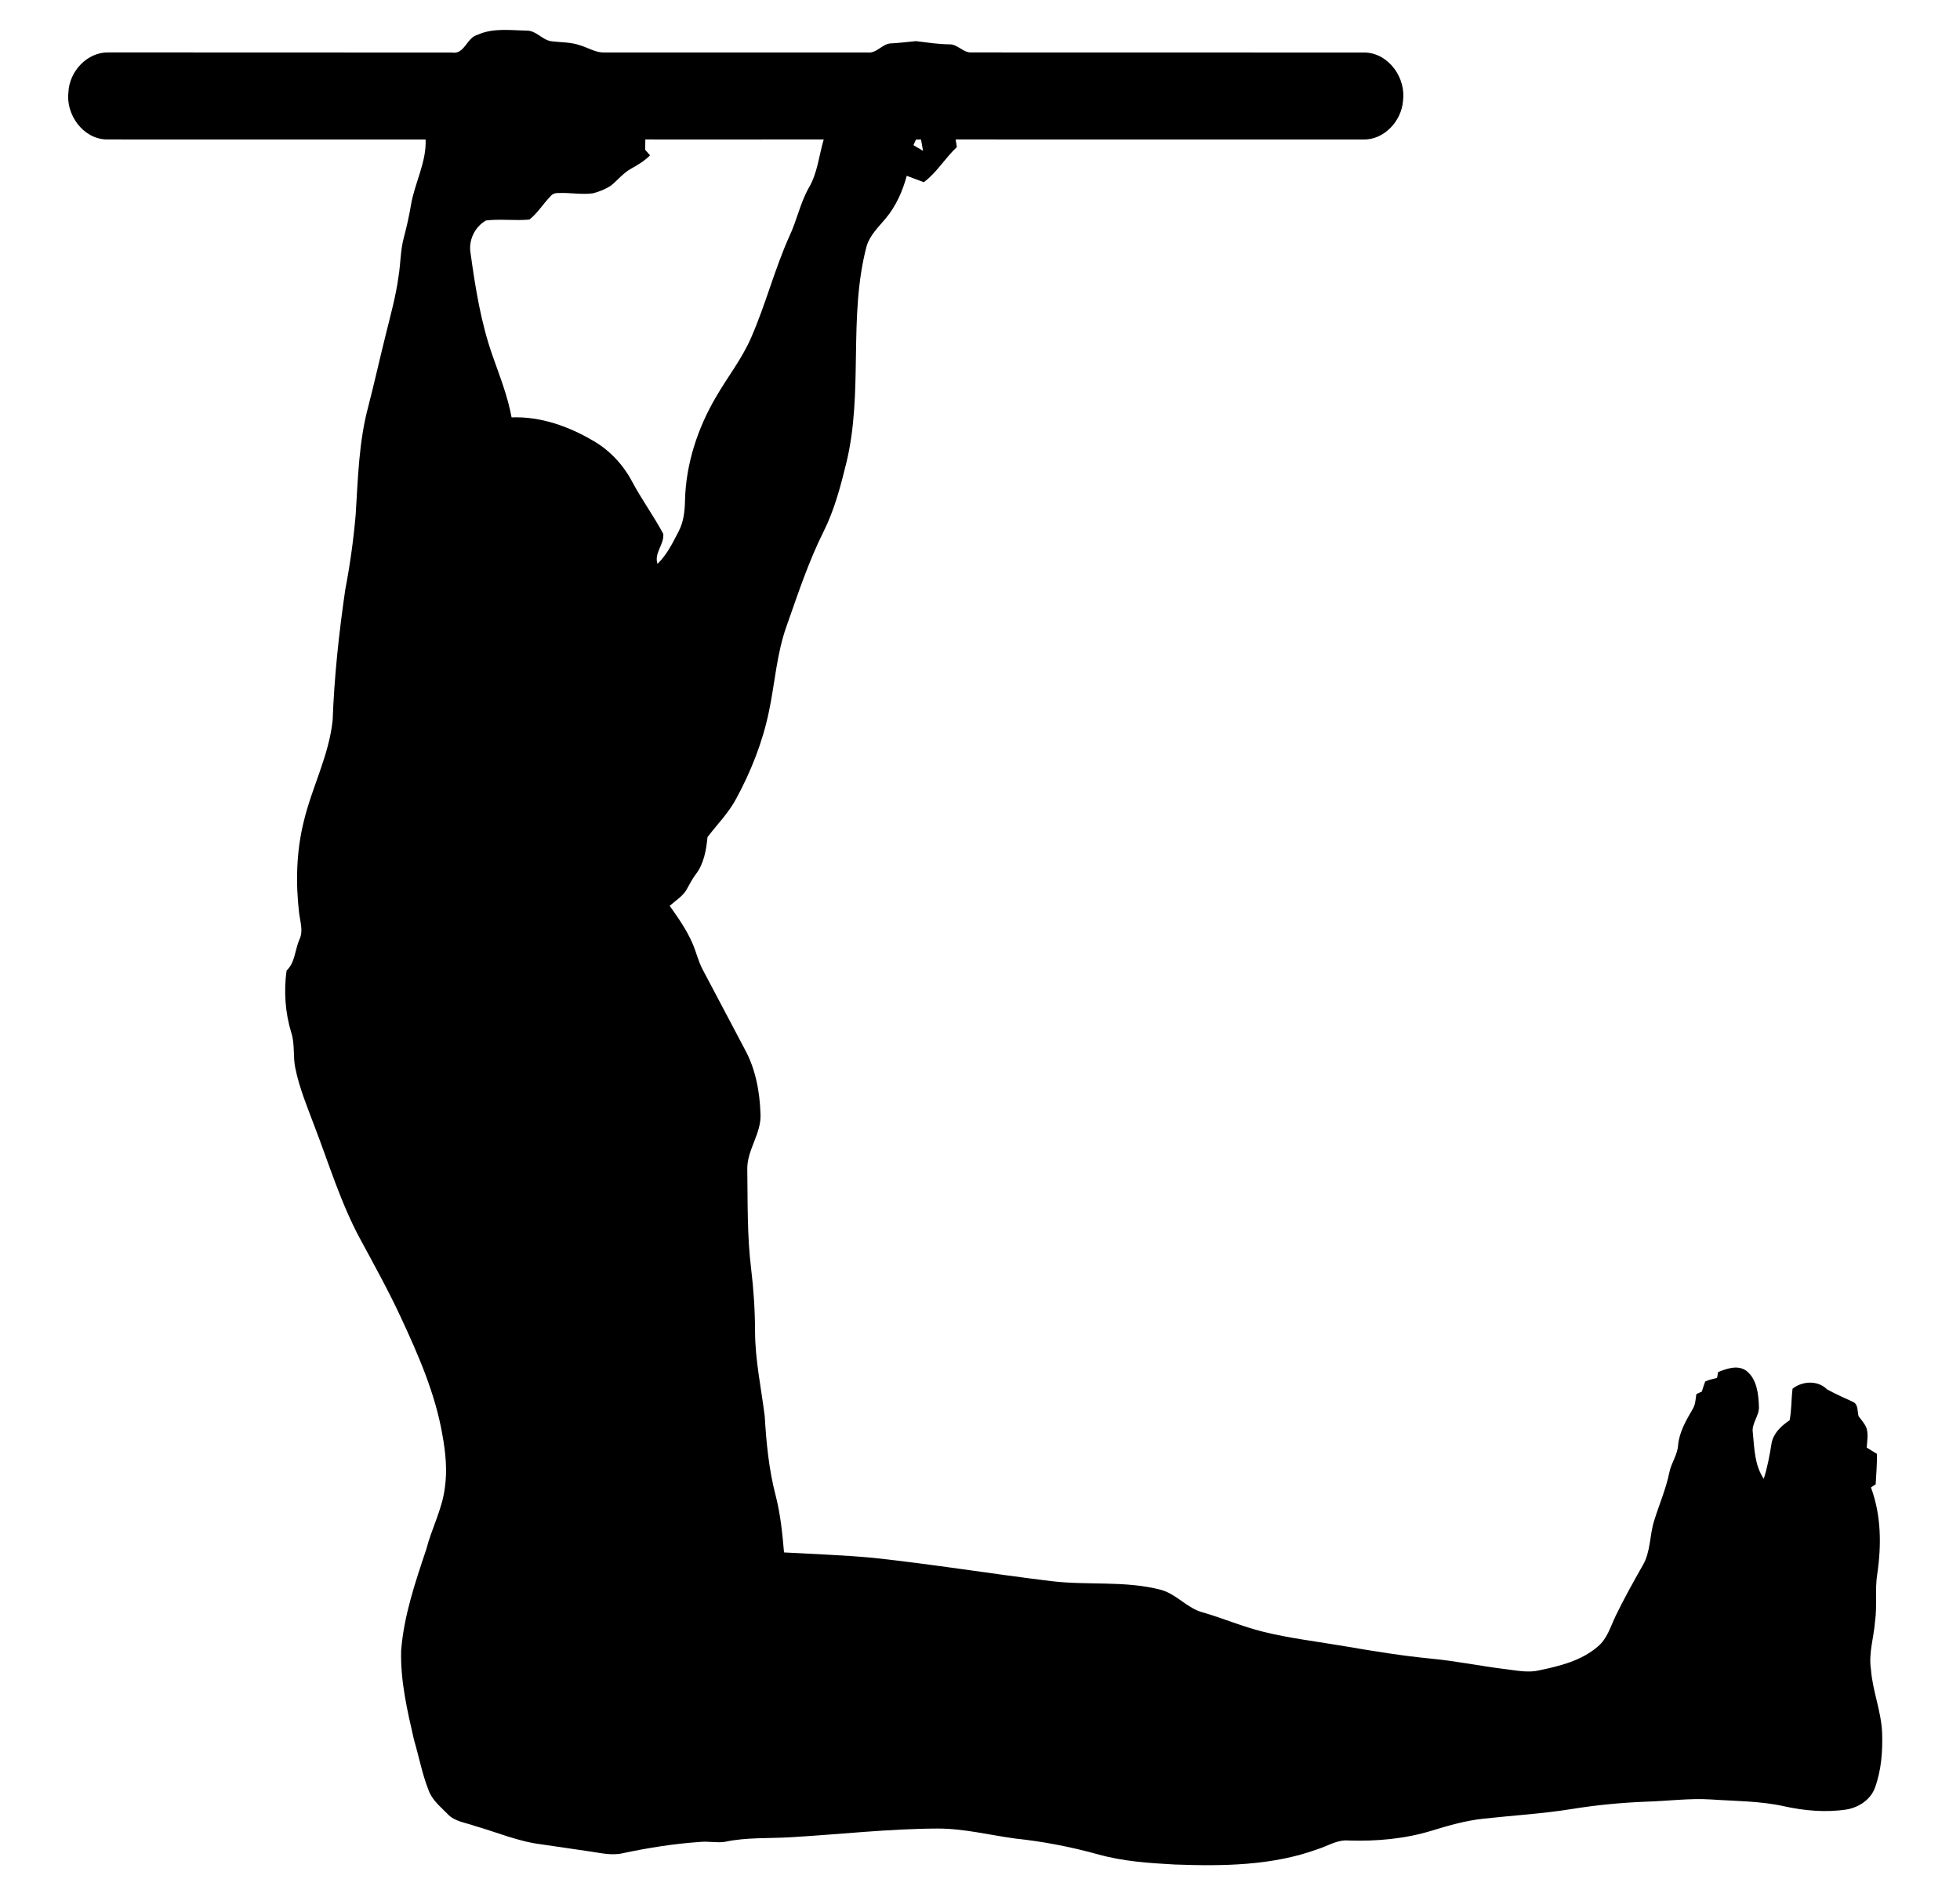
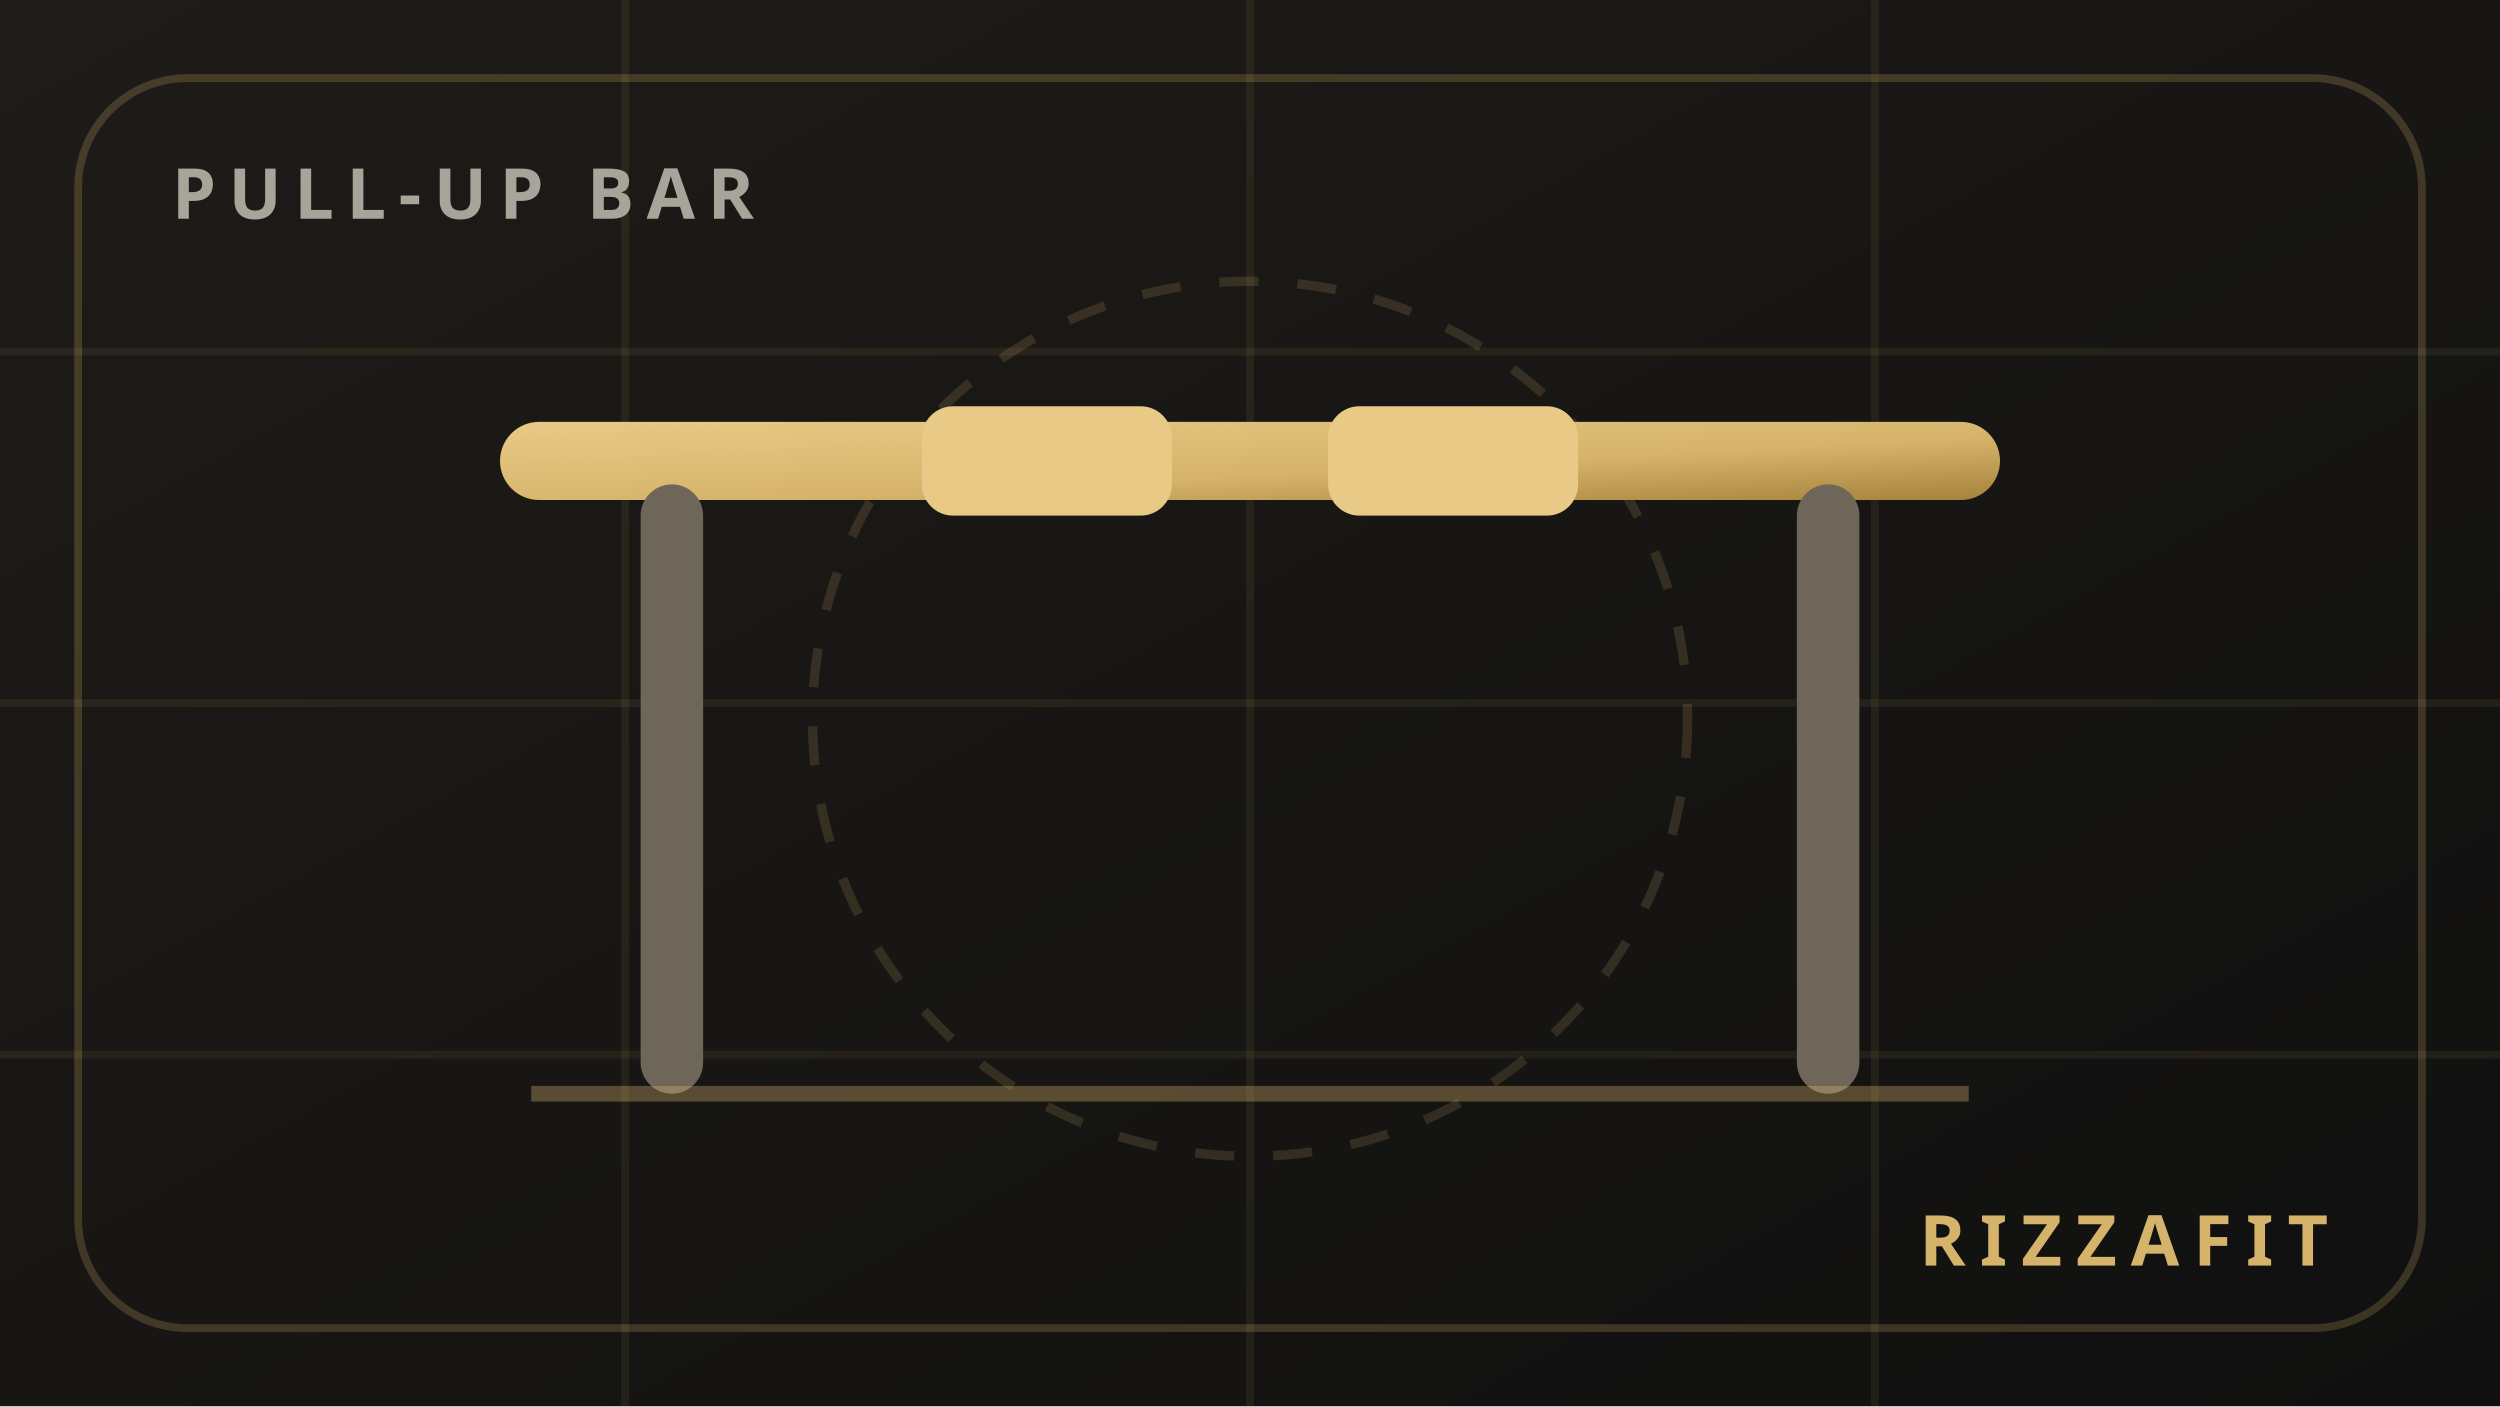
- <svg xmlns="http://www.w3.org/2000/svg" width="811pt" height="785pt" viewBox="0 0 811 785" version="1.1">
-   <g id="#000000ff">
-     <path fill="#000000" opacity="1.00" d=" M 197.53 14.43 C 203.96 11.48 211.11 12.55 217.94 12.66 C 221.84 12.63 224.30 16.45 228.02 17.05 C 232.10 17.59 236.33 17.37 240.25 18.83 C 243.48 19.80 246.49 21.79 249.97 21.72 C 286.34 21.71 322.71 21.71 359.07 21.72 C 362.90 22.13 365.16 17.92 368.90 17.94 C 372.26 17.78 375.60 17.33 378.95 17.02 C 383.62 17.59 388.28 18.31 393.01 18.35 C 396.36 18.38 398.57 21.87 401.97 21.70 C 456.32 21.75 510.67 21.67 565.02 21.74 C 574.86 22.20 581.87 32.49 580.52 41.88 C 579.85 50.17 572.62 58.00 564.01 57.73 C 507.82 57.69 451.62 57.73 395.43 57.71 C 395.55 58.50 395.80 60.08 395.92 60.87 C 391.04 65.42 387.65 71.39 382.26 75.40 C 379.91 74.49 377.55 73.62 375.19 72.76 C 373.47 79.16 370.71 85.36 366.42 90.47 C 363.44 94.01 359.90 97.38 358.56 101.95 C 350.86 131.26 357.35 162.14 350.20 191.53 C 347.82 201.22 345.28 210.96 340.80 219.93 C 334.51 232.50 330.13 245.90 325.45 259.13 C 321.38 270.49 320.65 282.61 318.19 294.35 C 315.58 307.02 310.77 319.17 304.62 330.53 C 301.49 336.42 296.75 341.16 292.75 346.42 C 292.21 351.81 291.26 357.50 287.84 361.88 C 286.55 363.63 285.51 365.53 284.48 367.44 C 282.93 370.68 279.70 372.56 277.10 374.86 C 280.59 379.80 284.11 384.79 286.52 390.37 C 288.10 393.97 288.93 397.86 290.80 401.34 C 296.60 412.24 302.31 423.18 308.10 434.09 C 312.62 442.27 314.38 451.71 314.67 460.97 C 315.12 469.14 309.01 475.84 309.21 483.98 C 309.41 497.65 309.12 511.38 310.79 524.98 C 311.84 533.63 312.40 542.35 312.42 551.07 C 312.46 562.81 314.95 574.34 316.41 585.94 C 317.08 597.06 318.14 608.22 320.98 619.03 C 322.94 626.70 323.73 634.58 324.41 642.45 C 336.65 643.14 348.90 643.55 361.11 644.67 C 385.79 647.32 410.30 651.33 434.93 654.32 C 449.99 656.16 465.43 654.04 480.24 657.90 C 486.82 659.62 491.19 665.61 497.79 667.30 C 506.16 669.73 514.21 673.19 522.68 675.28 C 533.98 678.07 545.57 679.40 557.03 681.37 C 568.67 683.37 580.33 685.25 592.09 686.40 C 602.46 687.37 612.68 689.51 623.01 690.76 C 627.64 691.32 632.38 692.35 637.01 691.22 C 645.55 689.43 654.48 687.22 661.21 681.33 C 665.06 678.11 666.40 673.11 668.50 668.76 C 671.96 661.59 675.85 654.65 679.77 647.73 C 683.02 642.16 682.53 635.51 684.39 629.51 C 686.49 622.69 689.38 616.12 690.79 609.10 C 691.62 605.25 694.16 601.94 694.37 597.94 C 694.89 592.53 697.70 587.76 700.37 583.16 C 701.56 581.29 701.58 579.02 701.91 576.91 C 702.66 576.56 703.41 576.22 704.18 575.89 C 704.63 574.48 705.02 573.07 705.57 571.71 C 707.12 570.98 708.81 570.65 710.47 570.23 C 710.58 569.62 710.80 568.42 710.91 567.81 C 714.57 566.37 719.03 564.72 722.61 567.30 C 726.95 570.70 727.62 576.83 727.79 581.98 C 728.10 585.89 724.59 589.03 725.29 592.99 C 725.92 599.49 726.00 606.35 729.80 611.98 C 731.35 607.13 732.26 602.13 733.06 597.12 C 733.90 592.96 737.12 590.02 740.50 587.76 C 741.36 583.44 741.15 579.02 741.72 574.68 C 745.79 571.49 752.18 571.12 756.00 574.98 C 759.50 576.91 763.17 578.51 766.80 580.19 C 768.97 581.23 768.48 584.09 769.02 586.04 C 770.12 587.51 771.35 588.92 772.17 590.58 C 773.20 593.29 772.57 596.25 772.41 599.07 C 773.81 599.93 775.21 600.80 776.63 601.67 C 776.71 605.87 776.32 610.06 776.11 614.25 C 775.62 614.58 774.65 615.24 774.16 615.57 C 778.42 627.02 778.53 639.51 776.75 651.47 C 775.73 657.95 776.78 664.53 775.84 671.02 C 775.35 677.63 773.12 684.15 774.15 690.82 C 774.80 699.70 778.39 708.08 778.77 716.99 C 779.04 724.67 778.47 732.53 775.82 739.80 C 774.01 744.80 769.07 748.02 763.97 748.85 C 755.35 750.15 746.54 749.34 738.07 747.47 C 728.18 745.29 718.03 745.38 707.98 744.68 C 698.96 744.11 689.99 745.36 680.99 745.60 C 670.67 746.02 660.37 747.01 650.17 748.67 C 638.15 750.59 626.00 751.30 613.92 752.63 C 606.57 753.40 599.44 755.44 592.39 757.61 C 581.27 761.01 569.55 762.04 557.95 761.67 C 553.37 761.26 549.41 763.93 545.21 765.26 C 526.32 772.13 505.88 772.32 486.04 771.60 C 475.30 771.02 464.47 770.28 454.07 767.33 C 442.92 764.25 431.54 762.07 420.04 760.85 C 409.37 759.40 398.84 756.71 388.01 756.72 C 367.63 756.80 347.35 759.14 327.01 760.33 C 317.96 760.86 308.78 760.30 299.87 762.23 C 296.58 762.70 293.26 761.94 289.95 762.24 C 279.14 762.95 268.42 764.66 257.83 766.90 C 253.22 768.01 248.56 766.84 243.98 766.18 C 237.33 765.18 230.67 764.21 224.01 763.26 C 214.52 762.11 205.68 758.28 196.56 755.67 C 192.71 754.26 188.17 753.88 185.23 750.73 C 182.30 747.70 178.76 744.94 177.33 740.83 C 174.66 734.13 173.38 727.01 171.33 720.13 C 168.53 707.96 165.64 695.63 165.98 683.05 C 167.12 668.60 171.82 654.79 176.39 641.14 C 178.57 632.64 182.88 624.75 184.03 615.98 C 185.14 608.61 184.39 601.12 183.06 593.83 C 180.12 576.75 173.10 560.72 165.83 545.10 C 160.74 534.13 154.87 523.56 149.13 512.92 C 141.06 498.05 136.17 481.78 130.12 466.05 C 127.16 458.18 123.90 450.36 122.21 442.10 C 121.16 437.25 122.09 432.16 120.54 427.41 C 118.00 419.11 117.39 410.26 118.57 401.67 C 122.15 398.30 122.02 393.01 123.91 388.75 C 125.54 385.34 124.26 381.65 123.80 378.13 C 122.29 365.46 122.59 352.45 125.67 340.03 C 129.03 325.87 136.12 312.69 137.64 298.09 C 138.31 279.98 140.25 261.94 142.86 244.01 C 144.83 233.76 146.27 223.41 147.17 213.01 C 148.12 197.97 148.47 182.71 152.42 168.08 C 155.00 158.11 157.21 148.05 159.72 138.06 C 161.64 130.25 163.82 122.49 164.88 114.50 C 165.79 109.18 165.65 103.70 167.06 98.46 C 168.24 94.01 169.27 89.52 170.02 84.98 C 171.54 75.77 176.49 67.25 176.11 57.72 C 132.06 57.71 88.00 57.72 43.95 57.71 C 34.30 57.41 27.17 47.35 28.31 38.11 C 28.71 29.51 36.10 21.49 44.95 21.69 C 92.29 21.76 139.64 21.67 186.99 21.74 C 192.23 22.66 193.07 15.61 197.53 14.43 M 379.02 57.75 C 378.75 58.33 378.22 59.49 377.95 60.07 C 379.28 60.84 380.61 61.63 381.93 62.42 C 381.64 60.85 381.37 59.28 381.09 57.71 C 380.39 57.73 379.70 57.74 379.02 57.75 M 267.02 57.71 C 267.00 59.14 266.98 60.56 266.96 61.99 C 267.46 62.56 268.47 63.71 268.97 64.28 C 266.67 66.64 263.83 68.29 260.99 69.89 C 257.81 71.66 255.57 74.59 252.77 76.83 C 250.50 78.31 247.94 79.34 245.33 80.00 C 240.55 80.65 235.74 79.63 230.95 79.90 C 229.54 79.82 228.42 80.34 227.57 81.46 C 224.64 84.50 222.41 88.24 219.06 90.86 C 213.10 91.41 207.09 90.53 201.14 91.23 C 196.39 93.87 193.72 99.56 194.73 104.92 C 196.70 119.25 199.02 133.65 203.85 147.33 C 206.78 155.69 210.09 163.97 211.68 172.73 C 223.68 172.26 235.38 176.46 245.59 182.49 C 252.41 186.44 257.92 192.41 261.59 199.37 C 265.53 206.75 270.50 213.54 274.44 220.92 C 274.89 225.31 270.54 228.90 272.06 233.35 C 275.95 229.58 278.35 224.66 280.80 219.91 C 282.90 215.96 283.36 211.43 283.44 207.03 C 283.82 191.96 288.66 177.22 296.26 164.28 C 301.00 156.03 307.02 148.51 310.80 139.72 C 316.81 126.03 320.49 111.44 326.62 97.78 C 329.69 91.31 331.07 84.16 334.58 77.87 C 338.27 71.73 338.84 64.45 340.84 57.70 C 316.23 57.74 291.63 57.70 267.02 57.71 Z" />
+ <svg xmlns="http://www.w3.org/2000/svg" viewBox="0 0 320 180" data-rf-equip="true">
+   <defs>
+     <linearGradient id="bgGrad" x1="0" y1="0" x2="1" y2="1">
+       <stop offset="0%" stop-color="#1E1C18" />
+       <stop offset="100%" stop-color="#101010" />
+     </linearGradient>
+     <linearGradient id="goldGrad" x1="0" y1="0" x2="1" y2="1">
+       <stop offset="0%" stop-color="#E8CA86" />
+       <stop offset="60%" stop-color="#D6B36A" />
+       <stop offset="100%" stop-color="#A6823C" />
+     </linearGradient>
+   </defs>
+   <rect width="320" height="180" fill="url(#bgGrad)" />
+   <g stroke="rgba(214,179,106,0.08)" stroke-width="1">
+     <line x1="0" y1="45" x2="320" y2="45" />
+     <line x1="0" y1="90" x2="320" y2="90" />
+     <line x1="0" y1="135" x2="320" y2="135" />
+     <line x1="80" y1="0" x2="80" y2="180" />
+     <line x1="160" y1="0" x2="160" y2="180" />
+     <line x1="240" y1="0" x2="240" y2="180" />
  </g>
+   <rect x="10" y="10" width="300" height="160" rx="14" fill="none" stroke="rgba(214,179,106,0.22)" stroke-width="1" />
+   <circle cx="160" cy="92" r="56" fill="none" stroke="rgba(214,179,106,0.16)" stroke-width="1.2" stroke-dasharray="5 5" />
+   <rect x="64" y="54" width="192" height="10" rx="5" fill="url(#goldGrad)" />
+   <rect x="82" y="62" width="8" height="78" rx="4" fill="#6D6659" />
+   <rect x="230" y="62" width="8" height="78" rx="4" fill="#6D6659" />
+   <rect x="118" y="52" width="32" height="14" rx="4" fill="#E8CA86" />
+   <rect x="170" y="52" width="32" height="14" rx="4" fill="#E8CA86" />
+   <line x1="68" y1="140" x2="252" y2="140" stroke="rgba(214,179,106,0.35)" stroke-width="2" />
+   <text x="22" y="28" fill="#A9A49A" font-family="system-ui, sans-serif" font-size="9" font-weight="700" letter-spacing="1.6">PULL-UP BAR</text>
+   <text x="298" y="162" text-anchor="end" fill="#D6B36A" font-family="system-ui, sans-serif" font-size="9" font-weight="800" letter-spacing="1.8">RIZZAFIT</text>
</svg>
